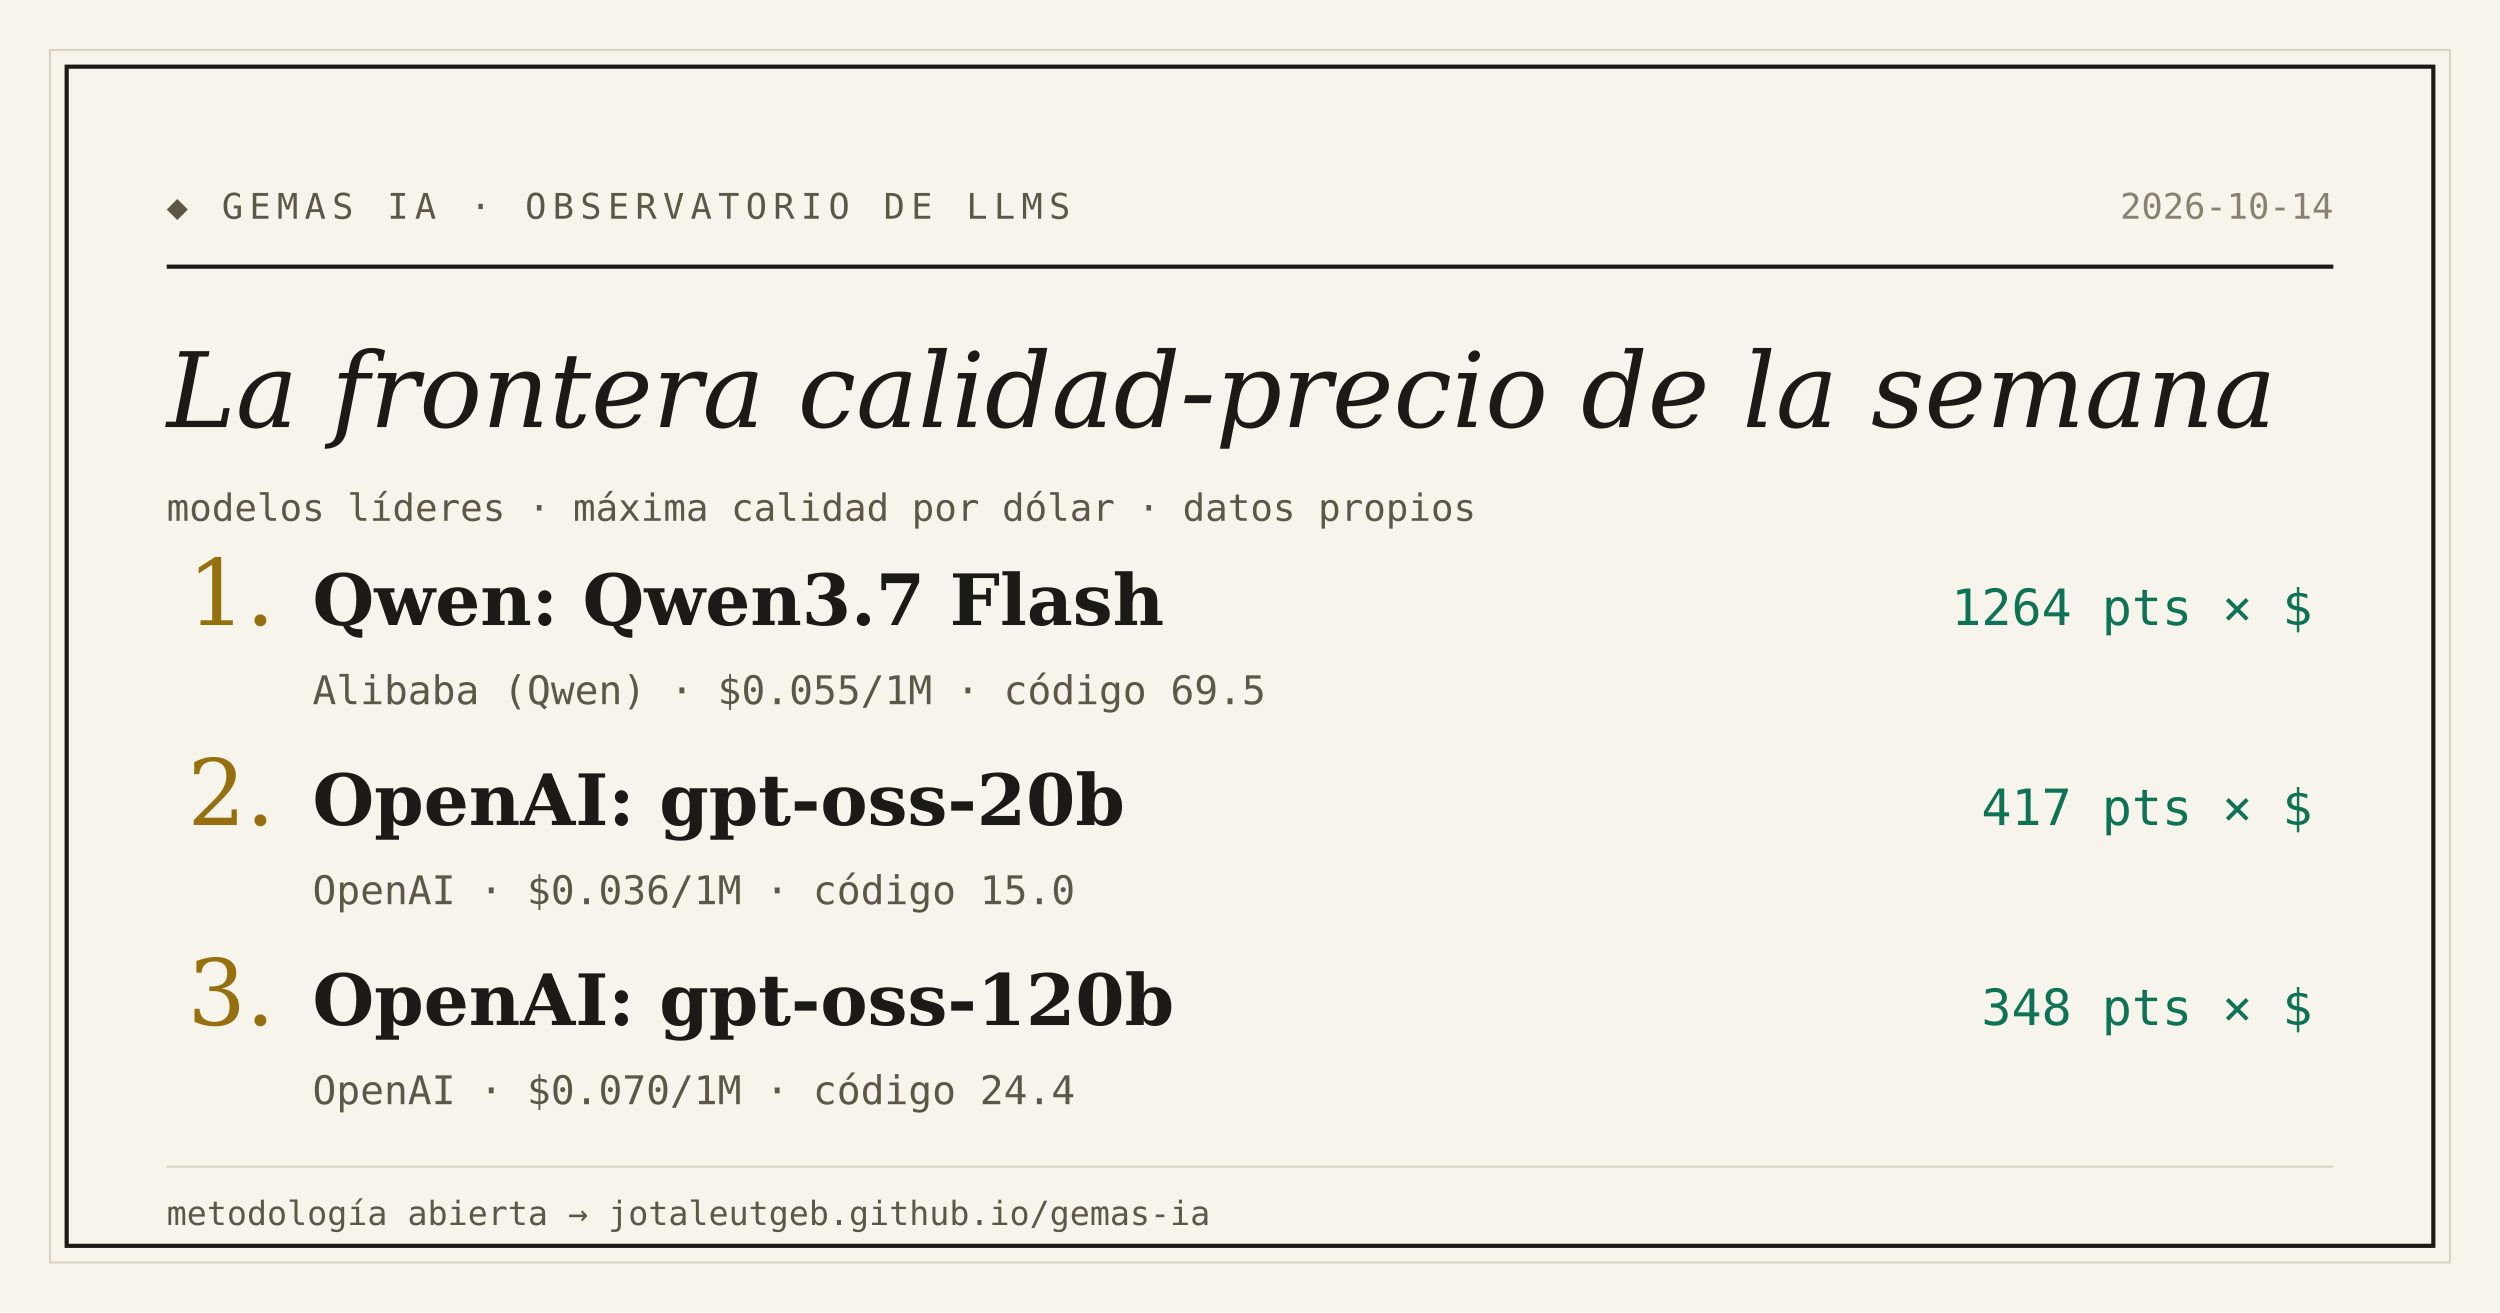
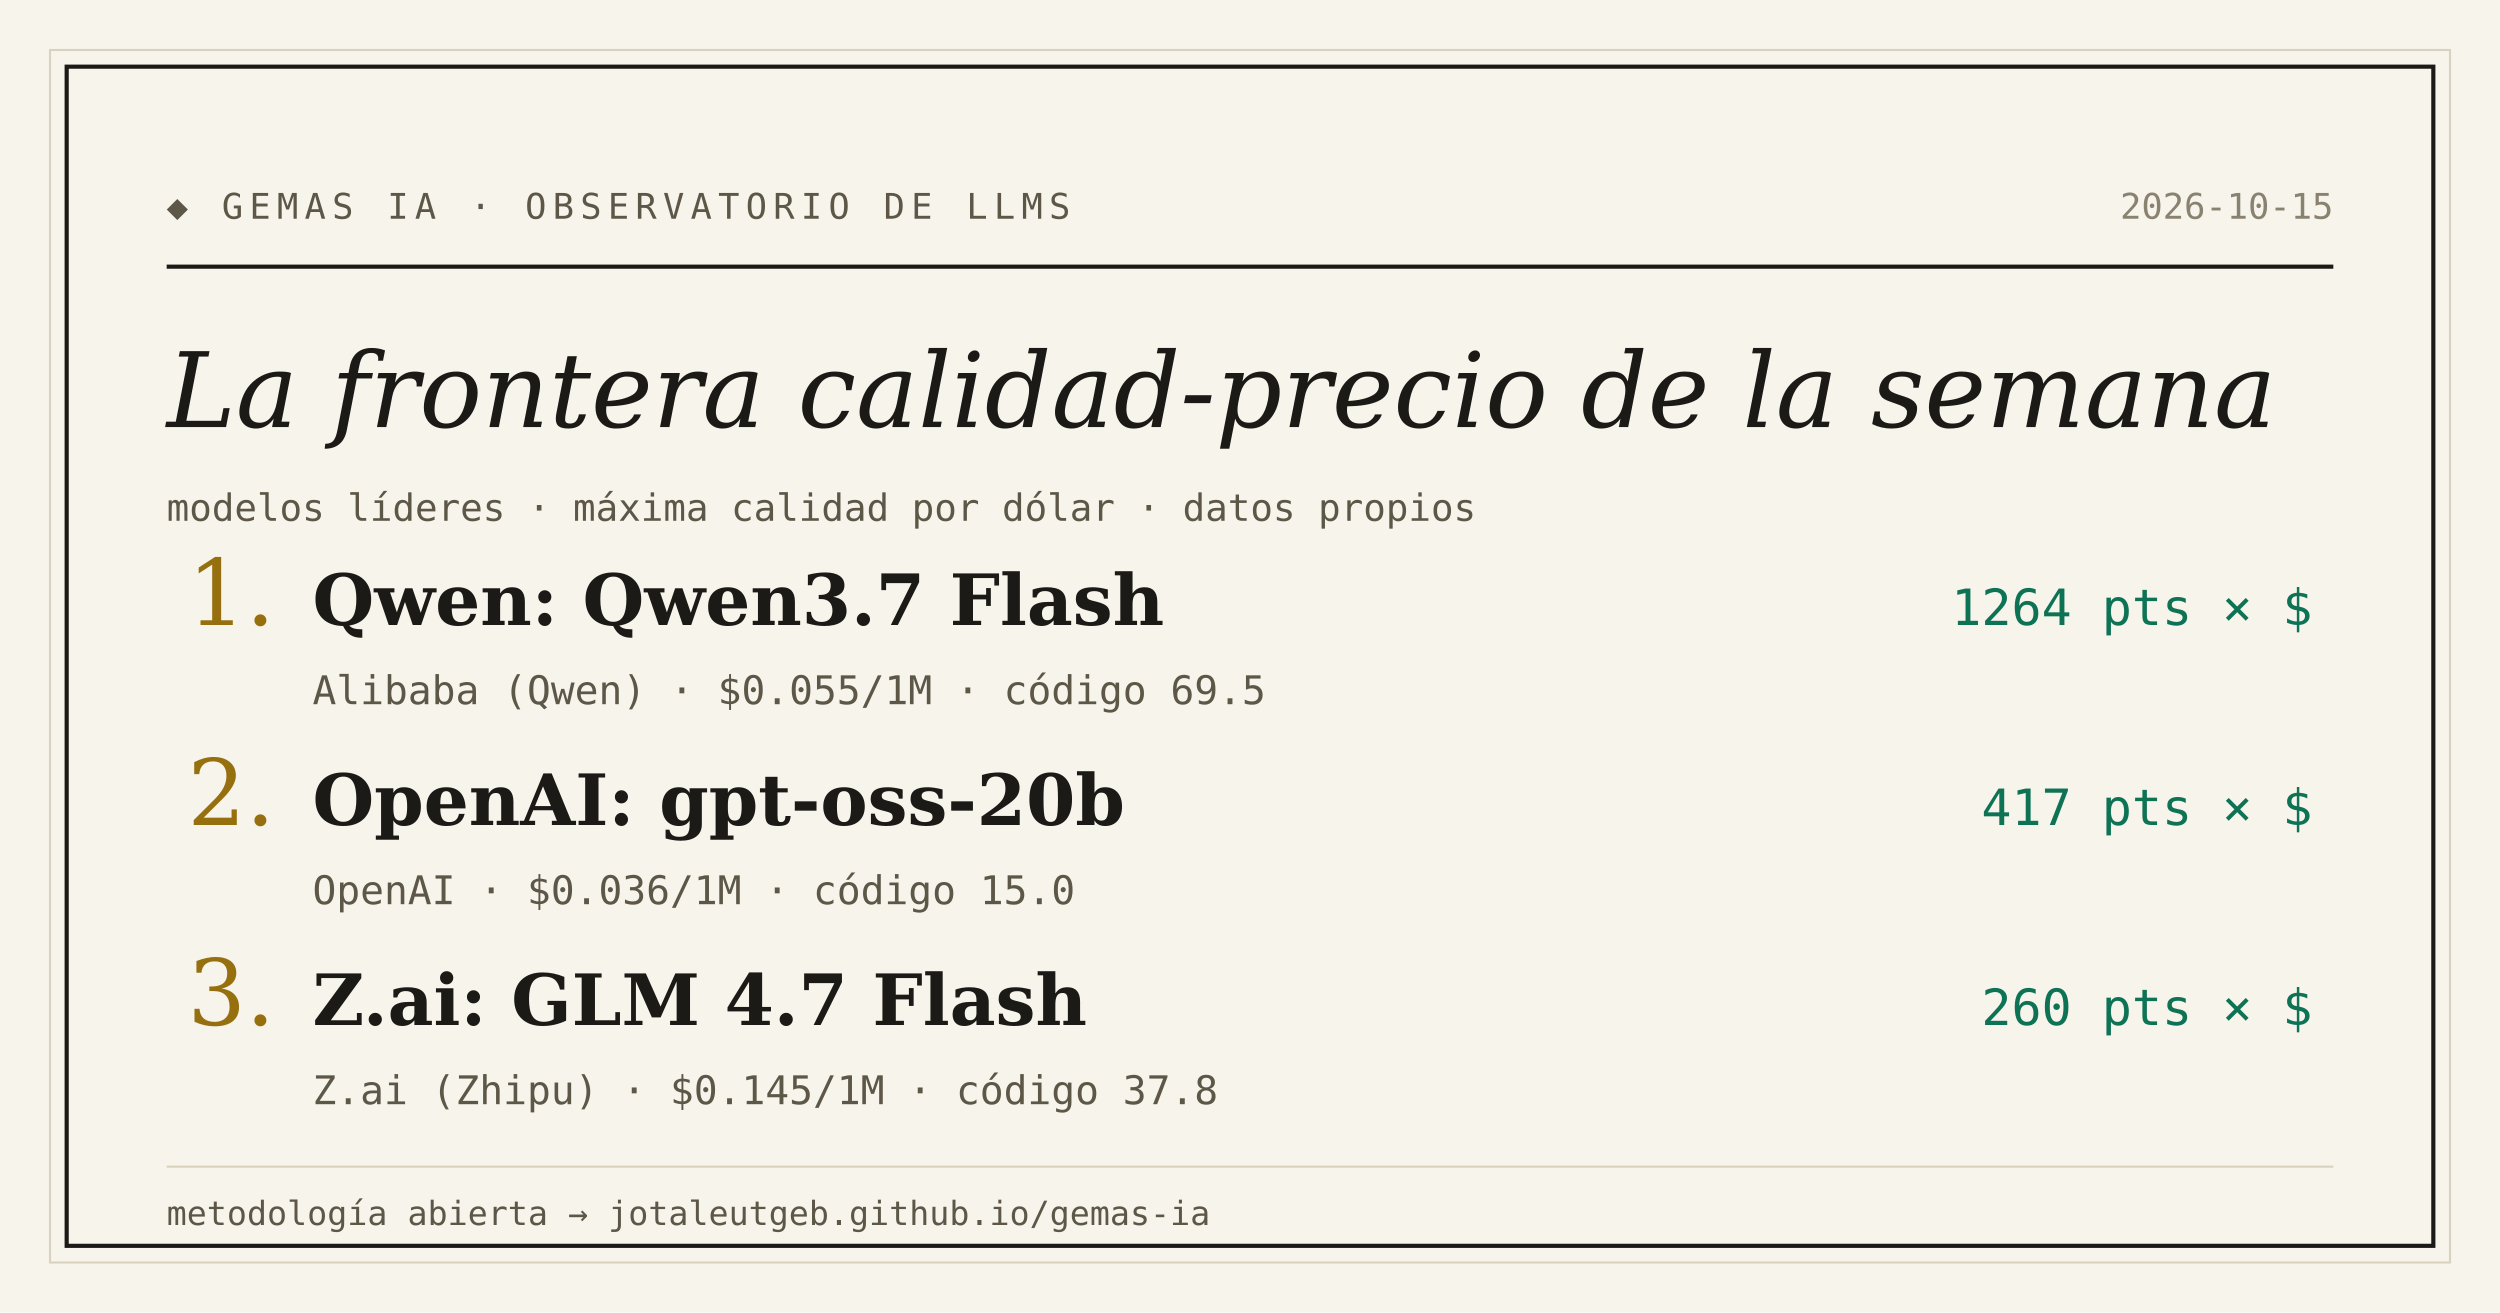
<svg xmlns="http://www.w3.org/2000/svg" width="1200" height="630" viewBox="0 0 1200 630">
  <rect width="1200" height="630" fill="#f7f4ec" />
  <rect x="24" y="24" width="1152" height="582" fill="none" stroke="#d9d2bf" stroke-width="1" />
  <rect x="32" y="32" width="1136" height="566" fill="none" stroke="#1c1a16" stroke-width="2" />
  <text x="80" y="105" font-family="'DejaVu Sans Mono', Consolas, monospace" font-size="17" letter-spacing="3" fill="#5d5748">◆ GEMAS IA · OBSERVATORIO DE LLMS</text>
-   <text x="1120" y="105" text-anchor="end" font-family="'DejaVu Sans Mono', Consolas, monospace" font-size="17" fill="#8a8271">2026-10-14</text>
+   <text x="1120" y="105" text-anchor="end" font-family="'DejaVu Sans Mono', Consolas, monospace" font-size="17" fill="#8a8271">2026-10-15</text>
  <line x1="80" y1="128" x2="1120" y2="128" stroke="#1c1a16" stroke-width="2" />
  <text x="80" y="205" font-family="Georgia, 'DejaVu Serif', serif" font-size="50" font-style="italic" fill="#1c1a16">La frontera calidad-precio de la semana</text>
  <text x="80" y="250" font-family="'DejaVu Sans Mono', Consolas, monospace" font-size="18" fill="#5d5748">modelos líderes · máxima calidad por dólar · datos propios</text>
  <text x="90" y="300" font-family="Georgia, 'DejaVu Serif', serif" font-size="44" fill="#96700f">1.</text>
  <text x="150" y="300" font-family="Georgia, 'DejaVu Serif', serif" font-size="34" font-weight="bold" fill="#1c1a16">Qwen: Qwen3.7 Flash</text>
  <text x="1110" y="300" text-anchor="end" font-family="'DejaVu Sans Mono', Consolas, monospace" font-size="24" fill="#0e7255">1264 pts × $</text>
  <text x="150" y="338" font-family="'DejaVu Sans Mono', Consolas, monospace" font-size="19" fill="#5d5748">Alibaba (Qwen) · $0.055/1M · código 69.5</text>
  <text x="90" y="396" font-family="Georgia, 'DejaVu Serif', serif" font-size="44" fill="#96700f">2.</text>
  <text x="150" y="396" font-family="Georgia, 'DejaVu Serif', serif" font-size="34" font-weight="bold" fill="#1c1a16">OpenAI: gpt-oss-20b</text>
  <text x="1110" y="396" text-anchor="end" font-family="'DejaVu Sans Mono', Consolas, monospace" font-size="24" fill="#0e7255">417 pts × $</text>
  <text x="150" y="434" font-family="'DejaVu Sans Mono', Consolas, monospace" font-size="19" fill="#5d5748">OpenAI · $0.036/1M · código 15.0</text>
  <text x="90" y="492" font-family="Georgia, 'DejaVu Serif', serif" font-size="44" fill="#96700f">3.</text>
-   <text x="150" y="492" font-family="Georgia, 'DejaVu Serif', serif" font-size="34" font-weight="bold" fill="#1c1a16">OpenAI: gpt-oss-120b</text>
-   <text x="1110" y="492" text-anchor="end" font-family="'DejaVu Sans Mono', Consolas, monospace" font-size="24" fill="#0e7255">348 pts × $</text>
-   <text x="150" y="530" font-family="'DejaVu Sans Mono', Consolas, monospace" font-size="19" fill="#5d5748">OpenAI · $0.070/1M · código 24.4</text>
+   <text x="150" y="492" font-family="Georgia, 'DejaVu Serif', serif" font-size="34" font-weight="bold" fill="#1c1a16">Z.ai: GLM 4.7 Flash</text>
+   <text x="1110" y="492" text-anchor="end" font-family="'DejaVu Sans Mono', Consolas, monospace" font-size="24" fill="#0e7255">260 pts × $</text>
+   <text x="150" y="530" font-family="'DejaVu Sans Mono', Consolas, monospace" font-size="19" fill="#5d5748">Z.ai (Zhipu) · $0.145/1M · código 37.8</text>
  <line x1="80" y1="560" x2="1120" y2="560" stroke="#d9d2bf" stroke-width="1" />
  <text x="80" y="588" font-family="'DejaVu Sans Mono', Consolas, monospace" font-size="16" fill="#5d5748">metodología abierta → jotaleutgeb.github.io/gemas-ia</text>
</svg>
